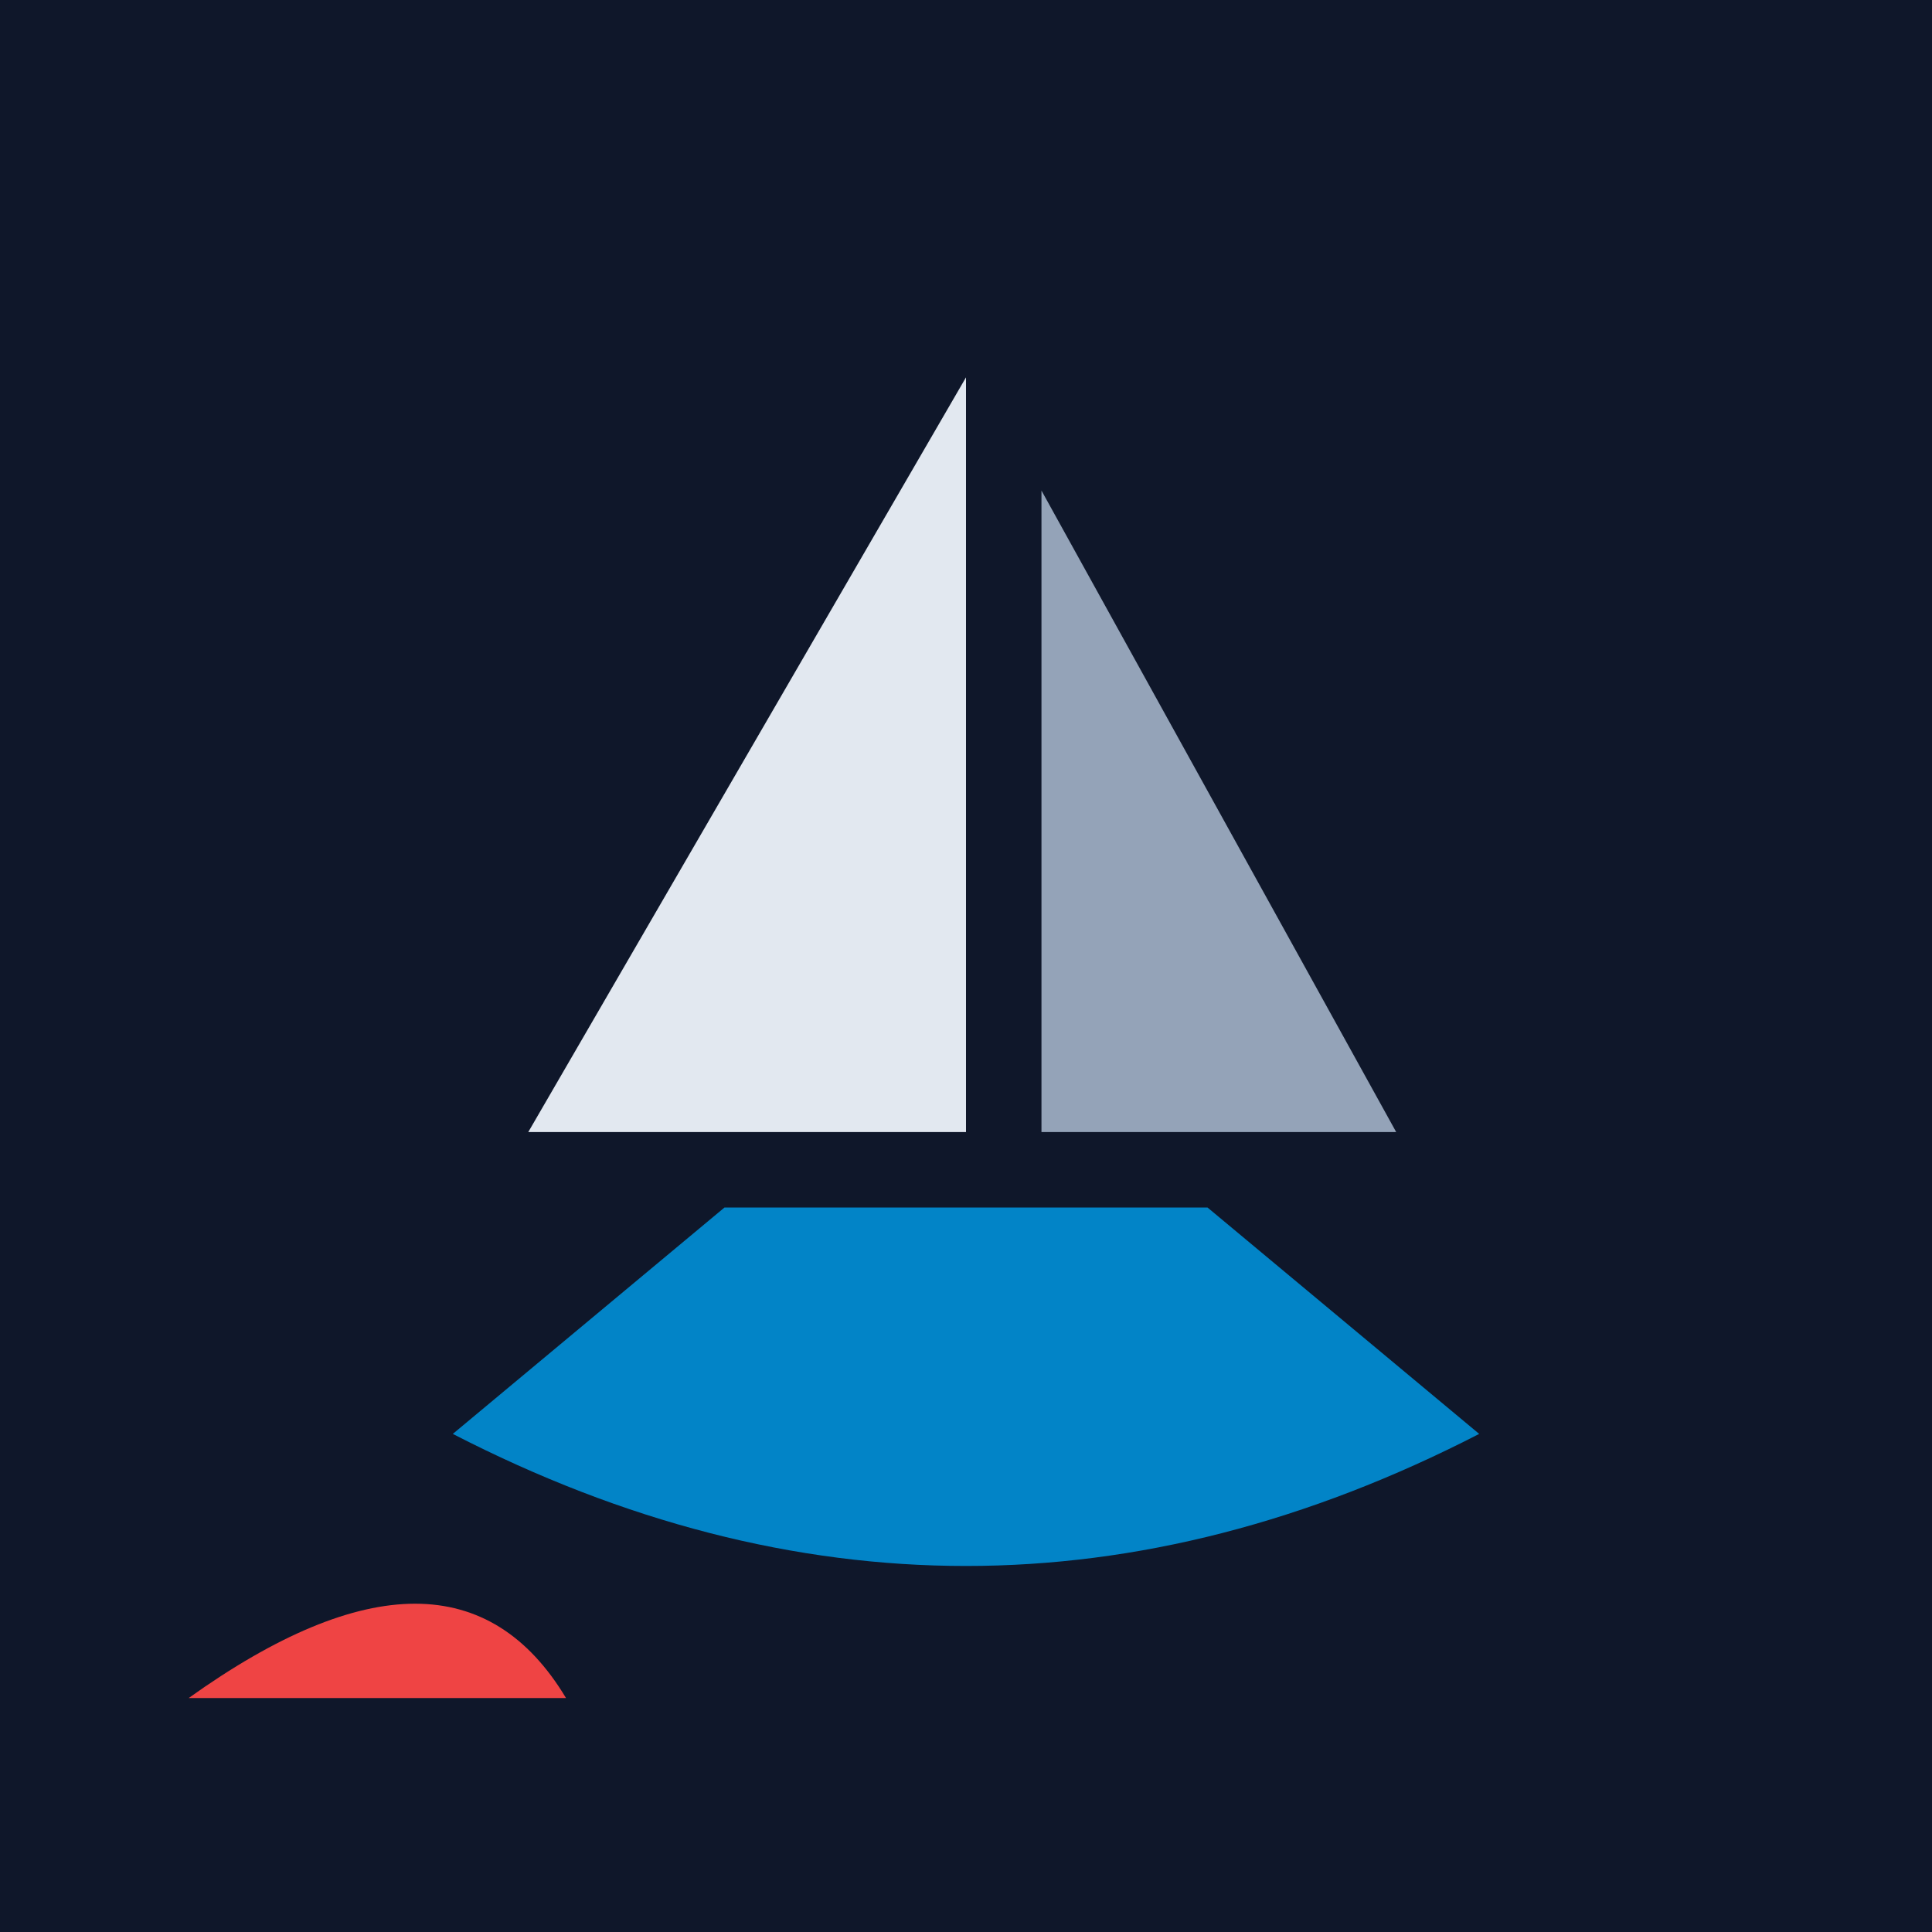
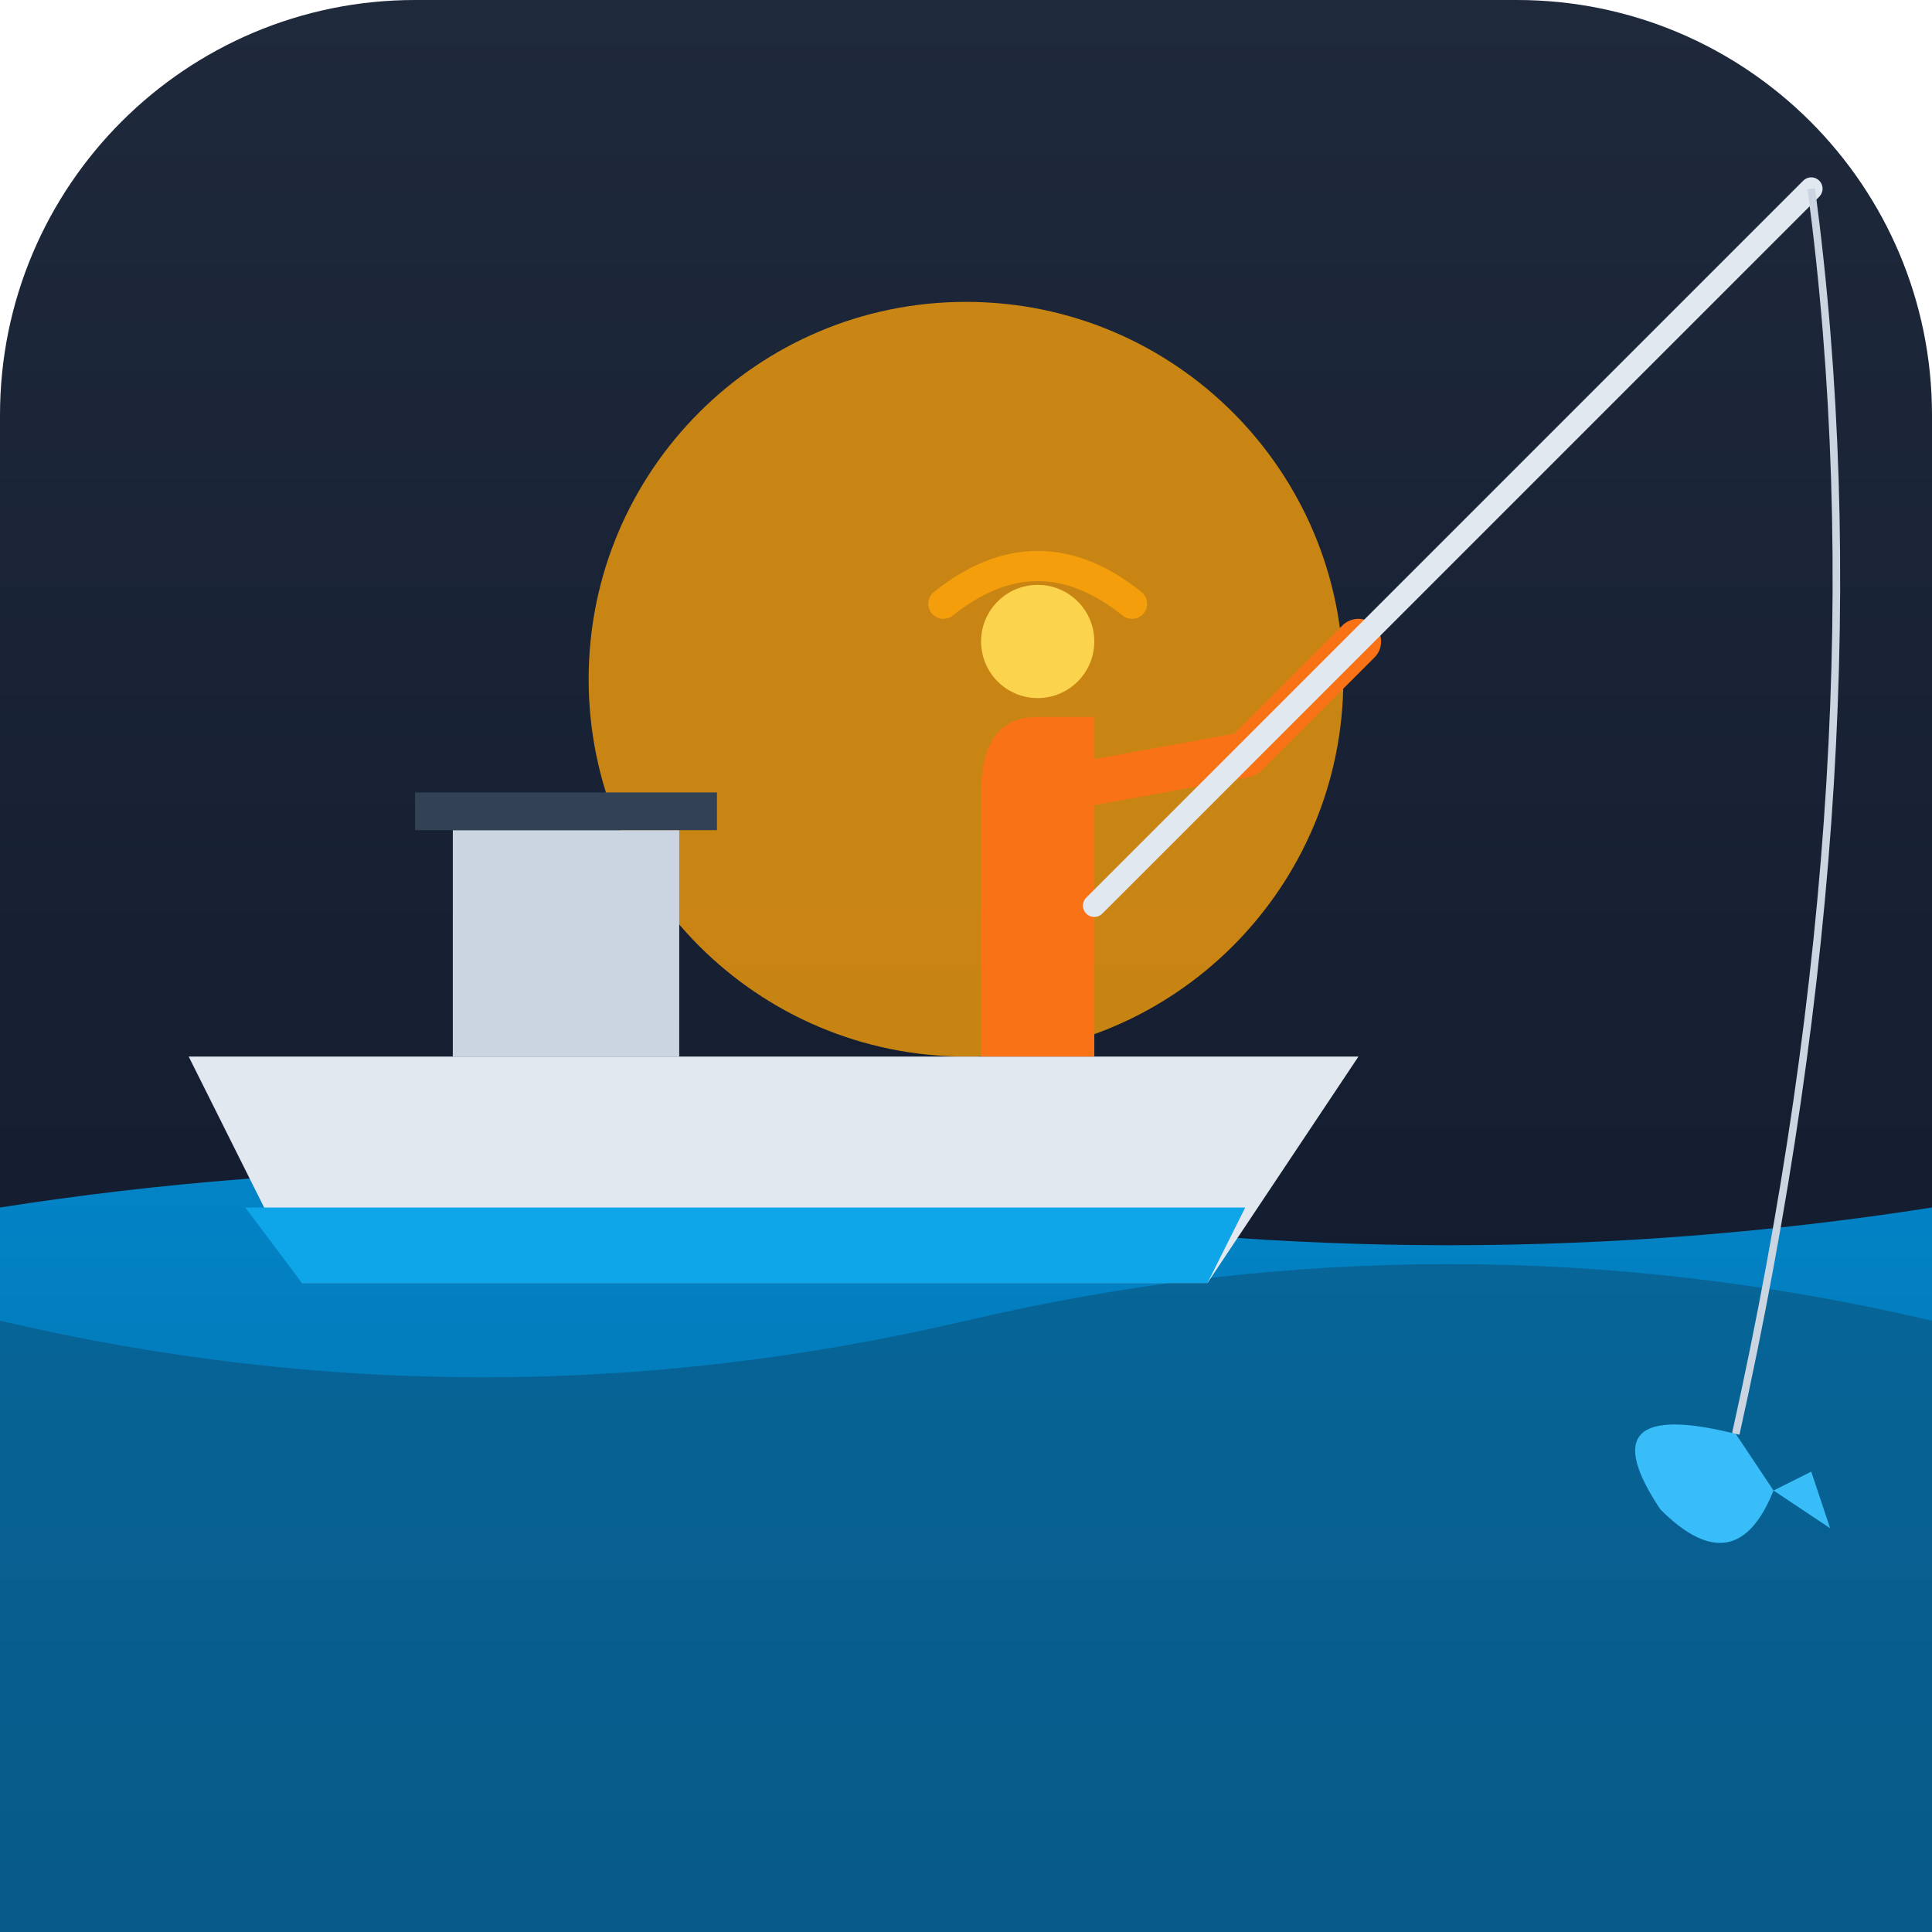
<svg xmlns="http://www.w3.org/2000/svg" viewBox="0 0 512 512">
-   <rect width="512" height="512" fill="#0f172a" />
-   <path d="M120 380 Q256 450 392 380 L320 320 L192 320 Z" fill="#0284c7" />
-   <path d="M256 100 L256 300 L140 300 Z" fill="#e2e8f0" />
-   <path d="M276 130 L370 300 L276 300 Z" fill="#94a3b8" />
-   <path d="M50 450 Q120 400 150 450 Z" fill="#ef4444" />
+   <defs>
+     <linearGradient id="bg" x1="0%" y1="0%" x2="0%" y2="100%">
+       <stop offset="0%" stop-color="#1e293b" />
+       <stop offset="100%" stop-color="#0f172a" />
+     </linearGradient>
+     <linearGradient id="sea" x1="0%" y1="0%" x2="0%" y2="100%">
+       <stop offset="0%" stop-color="#0284c7" />
+       <stop offset="100%" stop-color="#0369a1" />
+     </linearGradient>
+   </defs>
+   <rect width="512" height="512" fill="url(#bg)" rx="110" />
+   <circle cx="256" cy="180" r="100" fill="#f59e0b" opacity="0.8" />
+   <path d="M0 320 Q 128 300 256 320 T 512 320 L 512 512 L 0 512 Z" fill="url(#sea)" />
+   <path d="M0 350 Q 128 380 256 350 T 512 350 L 512 512 L 0 512 Z" fill="#0c4a6e" opacity="0.5" />
+   <path d="M 80 340 L 320 340 L 360 280 L 50 280 Z" fill="#e2e8f0" />
+   <path d="M 80 340 L 320 340 L 330 320 L 65 320 Z" fill="#0ea5e9" />
+   <path d="M 120 280 L 120 220 L 180 220 L 180 280 Z" fill="#cbd5e1" />
+   <path d="M 110 210 L 190 210 L 190 220 L 110 220 Z" fill="#334155" />
+   <path d="M 260 280 L 260 210 Q 260 190 275 190 L 290 190 L 290 280 Z" fill="#f97316" />
+   <circle cx="275" cy="170" r="15" fill="#fcd34d" />
+   <path d="M 250 160 Q 275 140 300 160" stroke="#f59e0b" stroke-width="8" stroke-linecap="round" fill="none" />
+   <path d="M 275 210 L 330 200 L 360 170" stroke="#f97316" stroke-width="12" stroke-linecap="round" stroke-linejoin="round" fill="none" />
+   <path d="M 290 240 L 480 50" stroke="#e2e8f0" stroke-width="6" stroke-linecap="round" />
+   <path d="M 480 50 Q 500 200 460 380" stroke="#cbd5e1" stroke-width="2" fill="none" />
+   <path d="M 460 380 Q 420 370 440 400 Q 460 420 470 395" fill="#38bdf8" />
+   <path d="M 470 395 L 485 405 L 480 390 Z" fill="#38bdf8" />
</svg>
